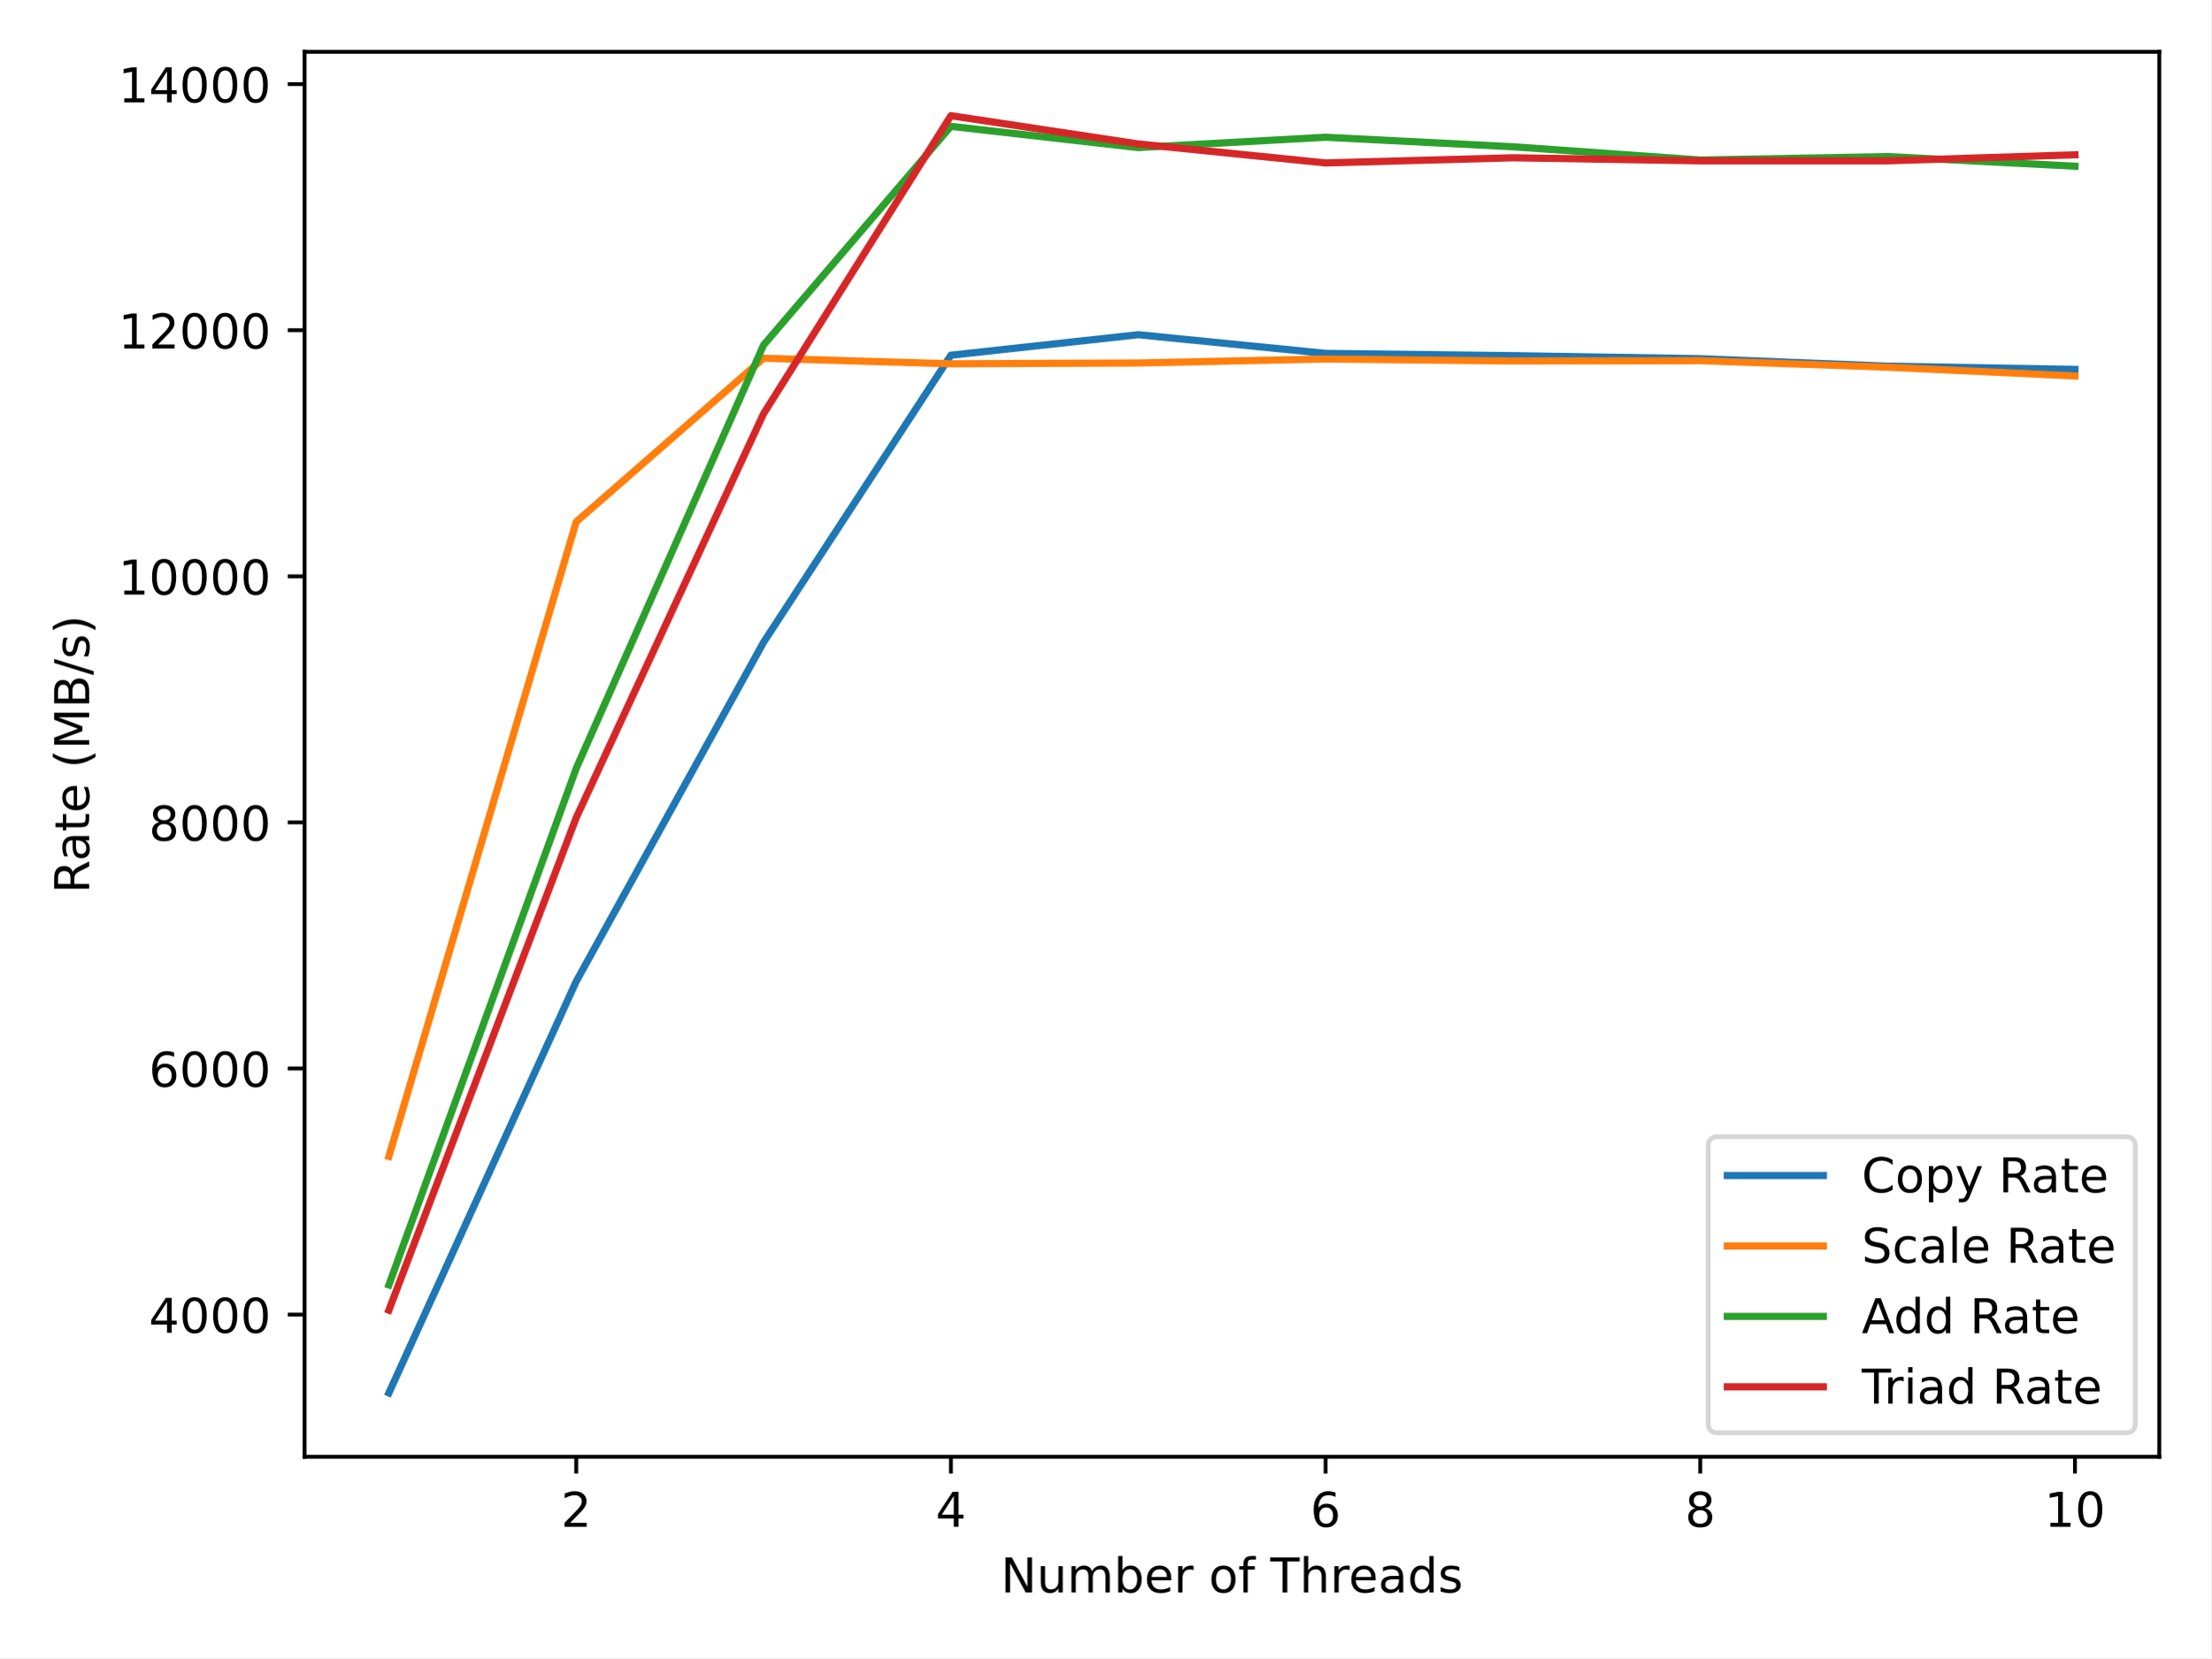
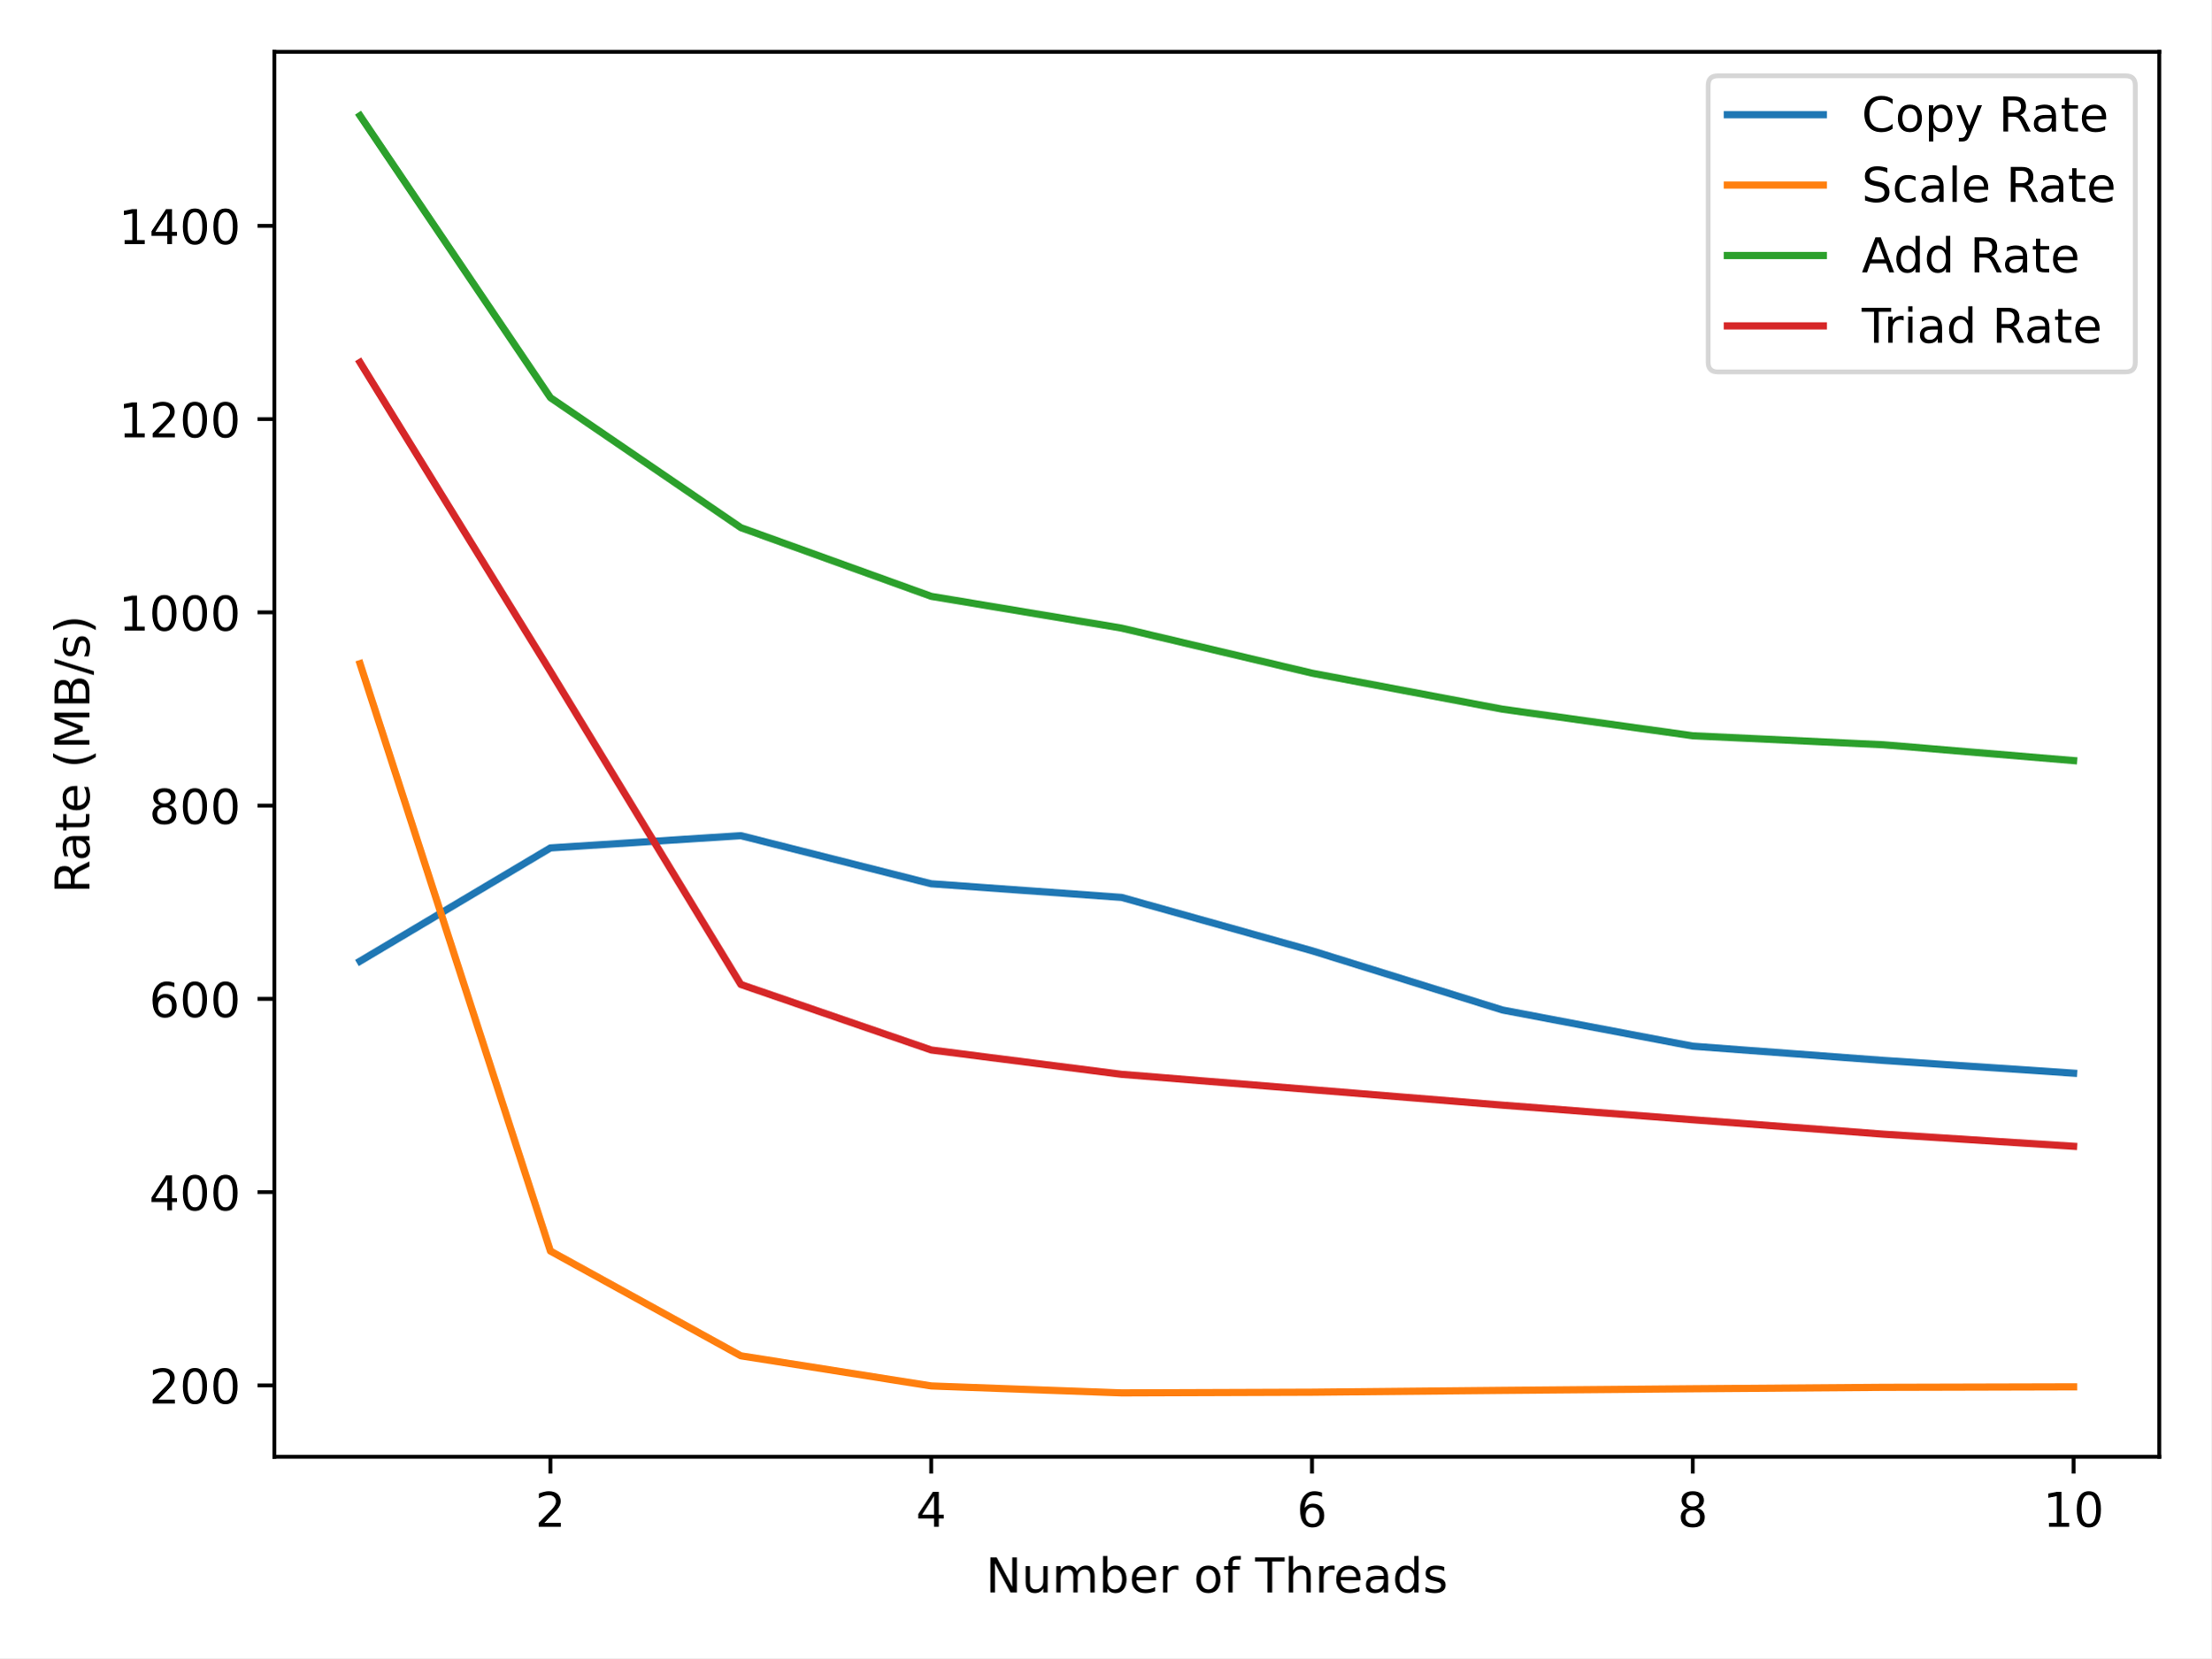
<svg xmlns="http://www.w3.org/2000/svg" xmlns:xlink="http://www.w3.org/1999/xlink" height="345.6pt" version="1.1" viewBox="0 0 460.8 345.6" width="460.8pt">
  <defs>
    <style type="text/css">*{stroke-linecap:butt;stroke-linejoin:round;}</style>
  </defs>
  <g id="figure_1">
    <g id="patch_1">
      <path d="M 0 345.6  L 460.8 345.6  L 460.8 0  L 0 0  z " style="fill:#ffffff;" />
    </g>
    <g id="axes_1">
      <g id="patch_2">
-         <path d="M 63.47 303.64  L 450 303.64  L 450 10.8  L 63.47 10.8  z " style="fill:#ffffff;" />
+         <path d="M 57.17 303.64  L 450 303.64  L 450 10.8  L 57.17 10.8  z " style="fill:#ffffff;" />
      </g>
      <g id="matplotlib.axis_1">
        <g id="xtick_1">
          <g id="line2d_1">
            <defs>
-               <path d="M 0 0  L 0 3.5  " id="mc70ea521f4" style="stroke:#000000;stroke-width:0.8;" />
-             </defs>
-             <g>
-               <use style="stroke:#000000;stroke-width:0.8;" x="120.083" xlink:href="#mc70ea521f4" y="303.64" />
+               <path d="M 0 0  L 0 3.5  " id="mb53975f566" style="stroke:#000000;stroke-width:0.8;" />
+             </defs>
+             <g>
+               <use style="stroke:#000000;stroke-width:0.8;" x="114.706" xlink:href="#mb53975f566" y="303.64" />
            </g>
          </g>
          <g id="text_1">
-             <g transform="translate(116.9017 318.2384)scale(0.1 -0.1)">
+             <g transform="translate(111.5245 318.2384)scale(0.1 -0.1)">
              <defs>
                <path d="M 19.188 8.297  L 53.609 8.297  L 53.609 0  L 7.328 0  L 7.328 8.297  Q 12.938 14.109 22.625 23.891  Q 32.328 33.688 34.812 36.531  Q 39.547 41.844 41.422 45.531  Q 43.312 49.219 43.312 52.781  Q 43.312 58.594 39.234 62.25  Q 35.156 65.922 28.609 65.922  Q 23.969 65.922 18.812 64.312  Q 13.672 62.703 7.812 59.422  L 7.812 69.391  Q 13.766 71.781 18.938 73  Q 24.125 74.219 28.422 74.219  Q 39.75 74.219 46.484 68.547  Q 53.219 62.891 53.219 53.422  Q 53.219 48.922 51.531 44.891  Q 49.859 40.875 45.406 35.406  Q 44.188 33.984 37.641 27.219  Q 31.109 20.453 19.188 8.297  z " id="DejaVuSans-50" />
              </defs>
              <use xlink:href="#DejaVuSans-50" />
            </g>
          </g>
        </g>
        <g id="xtick_2">
          <g id="line2d_2">
            <g>
-               <use style="stroke:#000000;stroke-width:0.8;" x="198.17" xlink:href="#mc70ea521f4" y="303.64" />
+               <use style="stroke:#000000;stroke-width:0.8;" x="194.065" xlink:href="#mb53975f566" y="303.64" />
            </g>
          </g>
          <g id="text_2">
-             <g transform="translate(194.9886 318.2384)scale(0.1 -0.1)">
+             <g transform="translate(190.8841 318.2384)scale(0.1 -0.1)">
              <defs>
                <path d="M 37.797 64.312  L 12.891 25.391  L 37.797 25.391  z M 35.203 72.906  L 47.609 72.906  L 47.609 25.391  L 58.016 25.391  L 58.016 17.188  L 47.609 17.188  L 47.609 0  L 37.797 0  L 37.797 17.188  L 4.891 17.188  L 4.891 26.703  z " id="DejaVuSans-52" />
              </defs>
              <use xlink:href="#DejaVuSans-52" />
            </g>
          </g>
        </g>
        <g id="xtick_3">
          <g id="line2d_3">
            <g>
-               <use style="stroke:#000000;stroke-width:0.8;" x="276.257" xlink:href="#mc70ea521f4" y="303.64" />
+               <use style="stroke:#000000;stroke-width:0.8;" x="273.425" xlink:href="#mb53975f566" y="303.64" />
            </g>
          </g>
          <g id="text_3">
-             <g transform="translate(273.0755 318.2384)scale(0.1 -0.1)">
+             <g transform="translate(270.2436 318.2384)scale(0.1 -0.1)">
              <defs>
                <path d="M 33.016 40.375  Q 26.375 40.375 22.484 35.828  Q 18.609 31.297 18.609 23.391  Q 18.609 15.531 22.484 10.953  Q 26.375 6.391 33.016 6.391  Q 39.656 6.391 43.531 10.953  Q 47.406 15.531 47.406 23.391  Q 47.406 31.297 43.531 35.828  Q 39.656 40.375 33.016 40.375  z M 52.594 71.297  L 52.594 62.312  Q 48.875 64.062 45.094 64.984  Q 41.312 65.922 37.594 65.922  Q 27.828 65.922 22.672 59.328  Q 17.531 52.734 16.797 39.406  Q 19.672 43.656 24.016 45.922  Q 28.375 48.188 33.594 48.188  Q 44.578 48.188 50.953 41.516  Q 57.328 34.859 57.328 23.391  Q 57.328 12.156 50.688 5.359  Q 44.047 -1.422 33.016 -1.422  Q 20.359 -1.422 13.672 8.266  Q 6.984 17.969 6.984 36.375  Q 6.984 53.656 15.188 63.938  Q 23.391 74.219 37.203 74.219  Q 40.922 74.219 44.703 73.484  Q 48.484 72.75 52.594 71.297  z " id="DejaVuSans-54" />
              </defs>
              <use xlink:href="#DejaVuSans-54" />
            </g>
          </g>
        </g>
        <g id="xtick_4">
          <g id="line2d_4">
            <g>
-               <use style="stroke:#000000;stroke-width:0.8;" x="354.344" xlink:href="#mc70ea521f4" y="303.64" />
+               <use style="stroke:#000000;stroke-width:0.8;" x="352.784" xlink:href="#mb53975f566" y="303.64" />
            </g>
          </g>
          <g id="text_4">
-             <g transform="translate(351.1623 318.2384)scale(0.1 -0.1)">
+             <g transform="translate(349.6032 318.2384)scale(0.1 -0.1)">
              <defs>
                <path d="M 31.781 34.625  Q 24.75 34.625 20.719 30.859  Q 16.703 27.094 16.703 20.516  Q 16.703 13.922 20.719 10.156  Q 24.75 6.391 31.781 6.391  Q 38.812 6.391 42.859 10.172  Q 46.922 13.969 46.922 20.516  Q 46.922 27.094 42.891 30.859  Q 38.875 34.625 31.781 34.625  z M 21.922 38.812  Q 15.578 40.375 12.031 44.719  Q 8.5 49.078 8.5 55.328  Q 8.5 64.062 14.719 69.141  Q 20.953 74.219 31.781 74.219  Q 42.672 74.219 48.875 69.141  Q 55.078 64.062 55.078 55.328  Q 55.078 49.078 51.531 44.719  Q 48 40.375 41.703 38.812  Q 48.828 37.156 52.797 32.312  Q 56.781 27.484 56.781 20.516  Q 56.781 9.906 50.312 4.234  Q 43.844 -1.422 31.781 -1.422  Q 19.734 -1.422 13.25 4.234  Q 6.781 9.906 6.781 20.516  Q 6.781 27.484 10.781 32.312  Q 14.797 37.156 21.922 38.812  z M 18.312 54.391  Q 18.312 48.734 21.844 45.562  Q 25.391 42.391 31.781 42.391  Q 38.141 42.391 41.719 45.562  Q 45.312 48.734 45.312 54.391  Q 45.312 60.062 41.719 63.234  Q 38.141 66.406 31.781 66.406  Q 25.391 66.406 21.844 63.234  Q 18.312 60.062 18.312 54.391  z " id="DejaVuSans-56" />
              </defs>
              <use xlink:href="#DejaVuSans-56" />
            </g>
          </g>
        </g>
        <g id="xtick_5">
          <g id="line2d_5">
            <g>
-               <use style="stroke:#000000;stroke-width:0.8;" x="432.43" xlink:href="#mc70ea521f4" y="303.64" />
+               <use style="stroke:#000000;stroke-width:0.8;" x="432.144" xlink:href="#mb53975f566" y="303.64" />
            </g>
          </g>
          <g id="text_5">
-             <g transform="translate(426.068 318.2384)scale(0.1 -0.1)">
+             <g transform="translate(425.7816 318.2384)scale(0.1 -0.1)">
              <defs>
                <path d="M 12.406 8.297  L 28.516 8.297  L 28.516 63.922  L 10.984 60.406  L 10.984 69.391  L 28.422 72.906  L 38.281 72.906  L 38.281 8.297  L 54.391 8.297  L 54.391 0  L 12.406 0  z " id="DejaVuSans-49" />
                <path d="M 31.781 66.406  Q 24.172 66.406 20.328 58.906  Q 16.5 51.422 16.5 36.375  Q 16.5 21.391 20.328 13.891  Q 24.172 6.391 31.781 6.391  Q 39.453 6.391 43.281 13.891  Q 47.125 21.391 47.125 36.375  Q 47.125 51.422 43.281 58.906  Q 39.453 66.406 31.781 66.406  z M 31.781 74.219  Q 44.047 74.219 50.516 64.516  Q 56.984 54.828 56.984 36.375  Q 56.984 17.969 50.516 8.266  Q 44.047 -1.422 31.781 -1.422  Q 19.531 -1.422 13.062 8.266  Q 6.594 17.969 6.594 36.375  Q 6.594 54.828 13.062 64.516  Q 19.531 74.219 31.781 74.219  z " id="DejaVuSans-48" />
              </defs>
              <use xlink:href="#DejaVuSans-49" />
              <use x="63.623" xlink:href="#DejaVuSans-48" />
            </g>
          </g>
        </g>
        <g id="text_6">
-           <g transform="translate(208.5662 331.9166)scale(0.1 -0.1)">
+           <g transform="translate(205.4162 331.9166)scale(0.1 -0.1)">
            <defs>
              <path d="M 9.812 72.906  L 23.094 72.906  L 55.422 11.922  L 55.422 72.906  L 64.984 72.906  L 64.984 0  L 51.703 0  L 19.391 60.984  L 19.391 0  L 9.812 0  z " id="DejaVuSans-78" />
              <path d="M 8.5 21.578  L 8.5 54.688  L 17.484 54.688  L 17.484 21.922  Q 17.484 14.156 20.5 10.266  Q 23.531 6.391 29.594 6.391  Q 36.859 6.391 41.078 11.031  Q 45.312 15.672 45.312 23.688  L 45.312 54.688  L 54.297 54.688  L 54.297 0  L 45.312 0  L 45.312 8.406  Q 42.047 3.422 37.719 1  Q 33.406 -1.422 27.688 -1.422  Q 18.266 -1.422 13.375 4.438  Q 8.5 10.297 8.5 21.578  z M 31.109 56  z " id="DejaVuSans-117" />
              <path d="M 52 44.188  Q 55.375 50.25 60.062 53.125  Q 64.75 56 71.094 56  Q 79.641 56 84.281 50.016  Q 88.922 44.047 88.922 33.016  L 88.922 0  L 79.891 0  L 79.891 32.719  Q 79.891 40.578 77.094 44.375  Q 74.312 48.188 68.609 48.188  Q 61.625 48.188 57.562 43.547  Q 53.516 38.922 53.516 30.906  L 53.516 0  L 44.484 0  L 44.484 32.719  Q 44.484 40.625 41.703 44.406  Q 38.922 48.188 33.109 48.188  Q 26.219 48.188 22.156 43.531  Q 18.109 38.875 18.109 30.906  L 18.109 0  L 9.078 0  L 9.078 54.688  L 18.109 54.688  L 18.109 46.188  Q 21.188 51.219 25.484 53.609  Q 29.781 56 35.688 56  Q 41.656 56 45.828 52.969  Q 50 49.953 52 44.188  z " id="DejaVuSans-109" />
              <path d="M 48.688 27.297  Q 48.688 37.203 44.609 42.844  Q 40.531 48.484 33.406 48.484  Q 26.266 48.484 22.188 42.844  Q 18.109 37.203 18.109 27.297  Q 18.109 17.391 22.188 11.75  Q 26.266 6.109 33.406 6.109  Q 40.531 6.109 44.609 11.75  Q 48.688 17.391 48.688 27.297  z M 18.109 46.391  Q 20.953 51.266 25.266 53.625  Q 29.594 56 35.594 56  Q 45.562 56 51.781 48.094  Q 58.016 40.188 58.016 27.297  Q 58.016 14.406 51.781 6.484  Q 45.562 -1.422 35.594 -1.422  Q 29.594 -1.422 25.266 0.953  Q 20.953 3.328 18.109 8.203  L 18.109 0  L 9.078 0  L 9.078 75.984  L 18.109 75.984  z " id="DejaVuSans-98" />
              <path d="M 56.203 29.594  L 56.203 25.203  L 14.891 25.203  Q 15.484 15.922 20.484 11.062  Q 25.484 6.203 34.422 6.203  Q 39.594 6.203 44.453 7.469  Q 49.312 8.734 54.109 11.281  L 54.109 2.781  Q 49.266 0.734 44.188 -0.344  Q 39.109 -1.422 33.891 -1.422  Q 20.797 -1.422 13.156 6.188  Q 5.516 13.812 5.516 26.812  Q 5.516 40.234 12.766 48.109  Q 20.016 56 32.328 56  Q 43.359 56 49.781 48.891  Q 56.203 41.797 56.203 29.594  z M 47.219 32.234  Q 47.125 39.594 43.094 43.984  Q 39.062 48.391 32.422 48.391  Q 24.906 48.391 20.391 44.141  Q 15.875 39.891 15.188 32.172  z " id="DejaVuSans-101" />
              <path d="M 41.109 46.297  Q 39.594 47.172 37.812 47.578  Q 36.031 48 33.891 48  Q 26.266 48 22.188 43.047  Q 18.109 38.094 18.109 28.812  L 18.109 0  L 9.078 0  L 9.078 54.688  L 18.109 54.688  L 18.109 46.188  Q 20.953 51.172 25.484 53.578  Q 30.031 56 36.531 56  Q 37.453 56 38.578 55.875  Q 39.703 55.766 41.062 55.516  z " id="DejaVuSans-114" />
              <path id="DejaVuSans-32" />
              <path d="M 30.609 48.391  Q 23.391 48.391 19.188 42.75  Q 14.984 37.109 14.984 27.297  Q 14.984 17.484 19.156 11.844  Q 23.344 6.203 30.609 6.203  Q 37.797 6.203 41.984 11.859  Q 46.188 17.531 46.188 27.297  Q 46.188 37.016 41.984 42.703  Q 37.797 48.391 30.609 48.391  z M 30.609 56  Q 42.328 56 49.016 48.375  Q 55.719 40.766 55.719 27.297  Q 55.719 13.875 49.016 6.219  Q 42.328 -1.422 30.609 -1.422  Q 18.844 -1.422 12.172 6.219  Q 5.516 13.875 5.516 27.297  Q 5.516 40.766 12.172 48.375  Q 18.844 56 30.609 56  z " id="DejaVuSans-111" />
              <path d="M 37.109 75.984  L 37.109 68.5  L 28.516 68.5  Q 23.688 68.5 21.797 66.547  Q 19.922 64.594 19.922 59.516  L 19.922 54.688  L 34.719 54.688  L 34.719 47.703  L 19.922 47.703  L 19.922 0  L 10.891 0  L 10.891 47.703  L 2.297 47.703  L 2.297 54.688  L 10.891 54.688  L 10.891 58.5  Q 10.891 67.625 15.141 71.797  Q 19.391 75.984 28.609 75.984  z " id="DejaVuSans-102" />
              <path d="M -0.297 72.906  L 61.375 72.906  L 61.375 64.594  L 35.5 64.594  L 35.5 0  L 25.594 0  L 25.594 64.594  L -0.297 64.594  z " id="DejaVuSans-84" />
              <path d="M 54.891 33.016  L 54.891 0  L 45.906 0  L 45.906 32.719  Q 45.906 40.484 42.875 44.328  Q 39.844 48.188 33.797 48.188  Q 26.516 48.188 22.312 43.547  Q 18.109 38.922 18.109 30.906  L 18.109 0  L 9.078 0  L 9.078 75.984  L 18.109 75.984  L 18.109 46.188  Q 21.344 51.125 25.703 53.562  Q 30.078 56 35.797 56  Q 45.219 56 50.047 50.172  Q 54.891 44.344 54.891 33.016  z " id="DejaVuSans-104" />
              <path d="M 34.281 27.484  Q 23.391 27.484 19.188 25  Q 14.984 22.516 14.984 16.5  Q 14.984 11.719 18.141 8.906  Q 21.297 6.109 26.703 6.109  Q 34.188 6.109 38.703 11.406  Q 43.219 16.703 43.219 25.484  L 43.219 27.484  z M 52.203 31.203  L 52.203 0  L 43.219 0  L 43.219 8.297  Q 40.141 3.328 35.547 0.953  Q 30.953 -1.422 24.312 -1.422  Q 15.922 -1.422 10.953 3.297  Q 6 8.016 6 15.922  Q 6 25.141 12.172 29.828  Q 18.359 34.516 30.609 34.516  L 43.219 34.516  L 43.219 35.406  Q 43.219 41.609 39.141 45  Q 35.062 48.391 27.688 48.391  Q 23 48.391 18.547 47.266  Q 14.109 46.141 10.016 43.891  L 10.016 52.203  Q 14.938 54.109 19.578 55.047  Q 24.219 56 28.609 56  Q 40.484 56 46.344 49.844  Q 52.203 43.703 52.203 31.203  z " id="DejaVuSans-97" />
              <path d="M 45.406 46.391  L 45.406 75.984  L 54.391 75.984  L 54.391 0  L 45.406 0  L 45.406 8.203  Q 42.578 3.328 38.25 0.953  Q 33.938 -1.422 27.875 -1.422  Q 17.969 -1.422 11.734 6.484  Q 5.516 14.406 5.516 27.297  Q 5.516 40.188 11.734 48.094  Q 17.969 56 27.875 56  Q 33.938 56 38.25 53.625  Q 42.578 51.266 45.406 46.391  z M 14.797 27.297  Q 14.797 17.391 18.875 11.75  Q 22.953 6.109 30.078 6.109  Q 37.203 6.109 41.297 11.75  Q 45.406 17.391 45.406 27.297  Q 45.406 37.203 41.297 42.844  Q 37.203 48.484 30.078 48.484  Q 22.953 48.484 18.875 42.844  Q 14.797 37.203 14.797 27.297  z " id="DejaVuSans-100" />
              <path d="M 44.281 53.078  L 44.281 44.578  Q 40.484 46.531 36.375 47.5  Q 32.281 48.484 27.875 48.484  Q 21.188 48.484 17.844 46.438  Q 14.5 44.391 14.5 40.281  Q 14.5 37.156 16.891 35.375  Q 19.281 33.594 26.516 31.984  L 29.594 31.297  Q 39.156 29.25 43.188 25.516  Q 47.219 21.781 47.219 15.094  Q 47.219 7.469 41.188 3.016  Q 35.156 -1.422 24.609 -1.422  Q 20.219 -1.422 15.453 -0.562  Q 10.688 0.297 5.422 2  L 5.422 11.281  Q 10.406 8.688 15.234 7.391  Q 20.062 6.109 24.812 6.109  Q 31.156 6.109 34.562 8.281  Q 37.984 10.453 37.984 14.406  Q 37.984 18.062 35.516 20.016  Q 33.062 21.969 24.703 23.781  L 21.578 24.516  Q 13.234 26.266 9.516 29.906  Q 5.812 33.547 5.812 39.891  Q 5.812 47.609 11.281 51.797  Q 16.75 56 26.812 56  Q 31.781 56 36.172 55.266  Q 40.578 54.547 44.281 53.078  z " id="DejaVuSans-115" />
            </defs>
            <use xlink:href="#DejaVuSans-78" />
            <use x="74.805" xlink:href="#DejaVuSans-117" />
            <use x="138.184" xlink:href="#DejaVuSans-109" />
            <use x="235.596" xlink:href="#DejaVuSans-98" />
            <use x="299.072" xlink:href="#DejaVuSans-101" />
            <use x="360.596" xlink:href="#DejaVuSans-114" />
            <use x="401.709" xlink:href="#DejaVuSans-32" />
            <use x="433.496" xlink:href="#DejaVuSans-111" />
            <use x="494.678" xlink:href="#DejaVuSans-102" />
            <use x="529.883" xlink:href="#DejaVuSans-32" />
            <use x="561.67" xlink:href="#DejaVuSans-84" />
            <use x="622.754" xlink:href="#DejaVuSans-104" />
            <use x="686.133" xlink:href="#DejaVuSans-114" />
            <use x="724.996" xlink:href="#DejaVuSans-101" />
            <use x="786.52" xlink:href="#DejaVuSans-97" />
            <use x="847.799" xlink:href="#DejaVuSans-100" />
            <use x="911.275" xlink:href="#DejaVuSans-115" />
          </g>
        </g>
      </g>
      <g id="matplotlib.axis_2">
        <g id="ytick_1">
          <g id="line2d_6">
            <defs>
-               <path d="M 0 0  L -3.5 0  " id="m4992e99783" style="stroke:#000000;stroke-width:0.8;" />
-             </defs>
-             <g>
-               <use style="stroke:#000000;stroke-width:0.8;" x="63.47" xlink:href="#m4992e99783" y="274.009" />
+               <path d="M 0 0  L -3.5 0  " id="mbb91508d4c" style="stroke:#000000;stroke-width:0.8;" />
+             </defs>
+             <g>
+               <use style="stroke:#000000;stroke-width:0.8;" x="57.17" xlink:href="#mbb91508d4c" y="288.758" />
            </g>
          </g>
          <g id="text_7">
-             <g transform="translate(31.02 277.8084)scale(0.1 -0.1)">
-               <use xlink:href="#DejaVuSans-52" />
-               <use x="63.623" xlink:href="#DejaVuSans-48" />
-               <use x="127.246" xlink:href="#DejaVuSans-48" />
-               <use x="190.869" xlink:href="#DejaVuSans-48" />
+             <g transform="translate(31.0825 292.5573)scale(0.1 -0.1)">
+               <use xlink:href="#DejaVuSans-50" />
+               <use x="63.623" xlink:href="#DejaVuSans-48" />
+               <use x="127.246" xlink:href="#DejaVuSans-48" />
            </g>
          </g>
        </g>
        <g id="ytick_2">
          <g id="line2d_7">
            <g>
-               <use style="stroke:#000000;stroke-width:0.8;" x="63.47" xlink:href="#m4992e99783" y="222.713" />
+               <use style="stroke:#000000;stroke-width:0.8;" x="57.17" xlink:href="#mbb91508d4c" y="248.477" />
            </g>
          </g>
          <g id="text_8">
-             <g transform="translate(31.02 226.5119)scale(0.1 -0.1)">
-               <use xlink:href="#DejaVuSans-54" />
-               <use x="63.623" xlink:href="#DejaVuSans-48" />
-               <use x="127.246" xlink:href="#DejaVuSans-48" />
-               <use x="190.869" xlink:href="#DejaVuSans-48" />
+             <g transform="translate(31.0825 252.2762)scale(0.1 -0.1)">
+               <use xlink:href="#DejaVuSans-52" />
+               <use x="63.623" xlink:href="#DejaVuSans-48" />
+               <use x="127.246" xlink:href="#DejaVuSans-48" />
            </g>
          </g>
        </g>
        <g id="ytick_3">
          <g id="line2d_8">
            <g>
-               <use style="stroke:#000000;stroke-width:0.8;" x="63.47" xlink:href="#m4992e99783" y="171.416" />
+               <use style="stroke:#000000;stroke-width:0.8;" x="57.17" xlink:href="#mbb91508d4c" y="208.196" />
            </g>
          </g>
          <g id="text_9">
-             <g transform="translate(31.02 175.2155)scale(0.1 -0.1)">
-               <use xlink:href="#DejaVuSans-56" />
-               <use x="63.623" xlink:href="#DejaVuSans-48" />
-               <use x="127.246" xlink:href="#DejaVuSans-48" />
-               <use x="190.869" xlink:href="#DejaVuSans-48" />
+             <g transform="translate(31.0825 211.995)scale(0.1 -0.1)">
+               <use xlink:href="#DejaVuSans-54" />
+               <use x="63.623" xlink:href="#DejaVuSans-48" />
+               <use x="127.246" xlink:href="#DejaVuSans-48" />
            </g>
          </g>
        </g>
        <g id="ytick_4">
          <g id="line2d_9">
            <g>
-               <use style="stroke:#000000;stroke-width:0.8;" x="63.47" xlink:href="#m4992e99783" y="120.12" />
+               <use style="stroke:#000000;stroke-width:0.8;" x="57.17" xlink:href="#mbb91508d4c" y="167.915" />
            </g>
          </g>
          <g id="text_10">
-             <g transform="translate(24.6575 123.9191)scale(0.1 -0.1)">
-               <use xlink:href="#DejaVuSans-49" />
-               <use x="63.623" xlink:href="#DejaVuSans-48" />
-               <use x="127.246" xlink:href="#DejaVuSans-48" />
-               <use x="190.869" xlink:href="#DejaVuSans-48" />
-               <use x="254.492" xlink:href="#DejaVuSans-48" />
+             <g transform="translate(31.0825 171.7139)scale(0.1 -0.1)">
+               <use xlink:href="#DejaVuSans-56" />
+               <use x="63.623" xlink:href="#DejaVuSans-48" />
+               <use x="127.246" xlink:href="#DejaVuSans-48" />
            </g>
          </g>
        </g>
        <g id="ytick_5">
          <g id="line2d_10">
            <g>
-               <use style="stroke:#000000;stroke-width:0.8;" x="63.47" xlink:href="#m4992e99783" y="68.823" />
+               <use style="stroke:#000000;stroke-width:0.8;" x="57.17" xlink:href="#mbb91508d4c" y="127.633" />
            </g>
          </g>
          <g id="text_11">
-             <g transform="translate(24.6575 72.62266)scale(0.1 -0.1)">
+             <g transform="translate(24.72 131.4327)scale(0.1 -0.1)">
+               <use xlink:href="#DejaVuSans-49" />
+               <use x="63.623" xlink:href="#DejaVuSans-48" />
+               <use x="127.246" xlink:href="#DejaVuSans-48" />
+               <use x="190.869" xlink:href="#DejaVuSans-48" />
+             </g>
+           </g>
+         </g>
+         <g id="ytick_6">
+           <g id="line2d_11">
+             <g>
+               <use style="stroke:#000000;stroke-width:0.8;" x="57.17" xlink:href="#mbb91508d4c" y="87.352" />
+             </g>
+           </g>
+           <g id="text_12">
+             <g transform="translate(24.72 91.15155)scale(0.1 -0.1)">
              <use xlink:href="#DejaVuSans-49" />
              <use x="63.623" xlink:href="#DejaVuSans-50" />
              <use x="127.246" xlink:href="#DejaVuSans-48" />
              <use x="190.869" xlink:href="#DejaVuSans-48" />
-               <use x="254.492" xlink:href="#DejaVuSans-48" />
-             </g>
-           </g>
-         </g>
-         <g id="ytick_6">
-           <g id="line2d_11">
-             <g>
-               <use style="stroke:#000000;stroke-width:0.8;" x="63.47" xlink:href="#m4992e99783" y="17.527" />
-             </g>
-           </g>
-           <g id="text_12">
-             <g transform="translate(24.6575 21.32623)scale(0.1 -0.1)">
+             </g>
+           </g>
+         </g>
+         <g id="ytick_7">
+           <g id="line2d_12">
+             <g>
+               <use style="stroke:#000000;stroke-width:0.8;" x="57.17" xlink:href="#mbb91508d4c" y="47.071" />
+             </g>
+           </g>
+           <g id="text_13">
+             <g transform="translate(24.72 50.87039)scale(0.1 -0.1)">
              <use xlink:href="#DejaVuSans-49" />
              <use x="63.623" xlink:href="#DejaVuSans-52" />
              <use x="127.246" xlink:href="#DejaVuSans-48" />
              <use x="190.869" xlink:href="#DejaVuSans-48" />
-               <use x="254.492" xlink:href="#DejaVuSans-48" />
-             </g>
-           </g>
-         </g>
-         <g id="text_13">
-           <g transform="translate(18.57781 186.2067)rotate(-90)scale(0.1 -0.1)">
+             </g>
+           </g>
+         </g>
+         <g id="text_14">
+           <g transform="translate(18.64031 186.2067)rotate(-90)scale(0.1 -0.1)">
            <defs>
              <path d="M 44.391 34.188  Q 47.562 33.109 50.562 29.594  Q 53.562 26.078 56.594 19.922  L 66.609 0  L 56 0  L 46.688 18.703  Q 43.062 26.031 39.672 28.422  Q 36.281 30.812 30.422 30.812  L 19.672 30.812  L 19.672 0  L 9.812 0  L 9.812 72.906  L 32.078 72.906  Q 44.578 72.906 50.734 67.672  Q 56.891 62.453 56.891 51.906  Q 56.891 45.016 53.688 40.469  Q 50.484 35.938 44.391 34.188  z M 19.672 64.797  L 19.672 38.922  L 32.078 38.922  Q 39.203 38.922 42.844 42.219  Q 46.484 45.516 46.484 51.906  Q 46.484 58.297 42.844 61.547  Q 39.203 64.797 32.078 64.797  z " id="DejaVuSans-82" />
              <path d="M 18.312 70.219  L 18.312 54.688  L 36.812 54.688  L 36.812 47.703  L 18.312 47.703  L 18.312 18.016  Q 18.312 11.328 20.141 9.422  Q 21.969 7.516 27.594 7.516  L 36.812 7.516  L 36.812 0  L 27.594 0  Q 17.188 0 13.234 3.875  Q 9.281 7.766 9.281 18.016  L 9.281 47.703  L 2.688 47.703  L 2.688 54.688  L 9.281 54.688  L 9.281 70.219  z " id="DejaVuSans-116" />
              <path d="M 31 75.875  Q 24.469 64.656 21.281 53.656  Q 18.109 42.672 18.109 31.391  Q 18.109 20.125 21.312 9.062  Q 24.516 -2 31 -13.188  L 23.188 -13.188  Q 15.875 -1.703 12.234 9.375  Q 8.594 20.453 8.594 31.391  Q 8.594 42.281 12.203 53.312  Q 15.828 64.359 23.188 75.875  z " id="DejaVuSans-40" />
              <path d="M 9.812 72.906  L 24.516 72.906  L 43.109 23.297  L 61.812 72.906  L 76.516 72.906  L 76.516 0  L 66.891 0  L 66.891 64.016  L 48.094 14.016  L 38.188 14.016  L 19.391 64.016  L 19.391 0  L 9.812 0  z " id="DejaVuSans-77" />
              <path d="M 19.672 34.812  L 19.672 8.109  L 35.5 8.109  Q 43.453 8.109 47.281 11.406  Q 51.125 14.703 51.125 21.484  Q 51.125 28.328 47.281 31.562  Q 43.453 34.812 35.5 34.812  z M 19.672 64.797  L 19.672 42.828  L 34.281 42.828  Q 41.5 42.828 45.031 45.531  Q 48.578 48.25 48.578 53.812  Q 48.578 59.328 45.031 62.062  Q 41.5 64.797 34.281 64.797  z M 9.812 72.906  L 35.016 72.906  Q 46.297 72.906 52.391 68.219  Q 58.5 63.531 58.5 54.891  Q 58.5 48.188 55.375 44.234  Q 52.25 40.281 46.188 39.312  Q 53.469 37.75 57.5 32.781  Q 61.531 27.828 61.531 20.406  Q 61.531 10.641 54.891 5.312  Q 48.25 0 35.984 0  L 9.812 0  z " id="DejaVuSans-66" />
              <path d="M 25.391 72.906  L 33.688 72.906  L 8.297 -9.281  L 0 -9.281  z " id="DejaVuSans-47" />
              <path d="M 8.016 75.875  L 15.828 75.875  Q 23.141 64.359 26.781 53.312  Q 30.422 42.281 30.422 31.391  Q 30.422 20.453 26.781 9.375  Q 23.141 -1.703 15.828 -13.188  L 8.016 -13.188  Q 14.5 -2 17.703 9.062  Q 20.906 20.125 20.906 31.391  Q 20.906 42.672 17.703 53.656  Q 14.5 64.656 8.016 75.875  z " id="DejaVuSans-41" />
            </defs>
            <use xlink:href="#DejaVuSans-82" />
            <use x="67.232" xlink:href="#DejaVuSans-97" />
            <use x="128.512" xlink:href="#DejaVuSans-116" />
            <use x="167.721" xlink:href="#DejaVuSans-101" />
            <use x="229.244" xlink:href="#DejaVuSans-32" />
            <use x="261.031" xlink:href="#DejaVuSans-40" />
            <use x="300.045" xlink:href="#DejaVuSans-77" />
            <use x="386.324" xlink:href="#DejaVuSans-66" />
            <use x="454.928" xlink:href="#DejaVuSans-47" />
            <use x="488.619" xlink:href="#DejaVuSans-115" />
            <use x="540.719" xlink:href="#DejaVuSans-41" />
          </g>
        </g>
      </g>
-       <g id="line2d_12">
-         <path clip-path="url(#pb41664cd65)" d="M 81.04 290.329  L 120.083 204.549  L 159.126 133.87  L 198.17 74.033  L 237.213 69.757  L 276.257 73.65  L 315.3 74.13  L 354.344 74.751  L 393.387 76.315  L 432.43 76.987  " style="fill:none;stroke:#1f77b4;stroke-linecap:square;stroke-width:1.5;" />
-       </g>
      <g id="line2d_13">
-         <path clip-path="url(#pb41664cd65)" d="M 81.04 241.028  L 120.083 108.76  L 159.126 74.658  L 198.17 75.823  L 237.213 75.654  L 276.257 74.817  L 315.3 75.23  L 354.344 75.169  L 393.387 76.531  L 432.43 78.357  " style="fill:none;stroke:#ff7f0e;stroke-linecap:square;stroke-width:1.5;" />
+         <path clip-path="url(#p42beb9deda)" d="M 75.026 200.341  L 114.706 176.736  L 154.386 174.178  L 194.065 184.208  L 233.745 187.048  L 273.425 198.166  L 313.105 210.512  L 352.784 218.065  L 392.464 221.025  L 432.144 223.684  " style="fill:none;stroke:#1f77b4;stroke-linecap:square;stroke-width:1.5;" />
      </g>
      <g id="line2d_14">
-         <path clip-path="url(#pb41664cd65)" d="M 81.04 267.828  L 120.083 160.141  L 159.126 71.914  L 198.17 26.332  L 237.213 30.756  L 276.257 28.602  L 315.3 30.587  L 354.344 33.352  L 393.387 32.629  L 432.43 34.642  " style="fill:none;stroke:#2ca02c;stroke-linecap:square;stroke-width:1.5;" />
+         <path clip-path="url(#p42beb9deda)" d="M 75.026 138.328  L 114.706 260.763  L 154.386 282.595  L 194.065 288.879  L 233.745 290.329  L 273.425 290.188  L 313.105 289.805  L 352.784 289.463  L 392.464 289.161  L 432.144 289.06  " style="fill:none;stroke:#ff7f0e;stroke-linecap:square;stroke-width:1.5;" />
      </g>
      <g id="line2d_15">
-         <path clip-path="url(#pb41664cd65)" d="M 81.04 273.076  L 120.083 170.419  L 159.126 86.228  L 198.17 24.111  L 237.213 30.007  L 276.257 33.957  L 315.3 32.883  L 354.344 33.516  L 393.387 33.521  L 432.43 32.259  " style="fill:none;stroke:#d62728;stroke-linecap:square;stroke-width:1.5;" />
+         <path clip-path="url(#p42beb9deda)" d="M 75.026 24.111  L 114.706 82.881  L 154.386 109.97  L 194.065 124.29  L 233.745 130.916  L 273.425 140.302  L 313.105 147.814  L 352.784 153.353  L 392.464 155.226  L 432.144 158.529  " style="fill:none;stroke:#2ca02c;stroke-linecap:square;stroke-width:1.5;" />
+       </g>
+       <g id="line2d_16">
+         <path clip-path="url(#p42beb9deda)" d="M 75.026 75.53  L 114.706 139.939  L 154.386 205.195  L 194.065 218.85  L 233.745 223.926  L 273.425 227.128  L 313.105 230.35  L 352.784 233.392  L 392.464 236.393  L 432.144 238.93  " style="fill:none;stroke:#d62728;stroke-linecap:square;stroke-width:1.5;" />
      </g>
      <g id="patch_3">
-         <path d="M 63.47 303.64  L 63.47 10.8  " style="fill:none;stroke:#000000;stroke-linecap:square;stroke-linejoin:miter;stroke-width:0.8;" />
+         <path d="M 57.17 303.64  L 57.17 10.8  " style="fill:none;stroke:#000000;stroke-linecap:square;stroke-linejoin:miter;stroke-width:0.8;" />
      </g>
      <g id="patch_4">
        <path d="M 450 303.64  L 450 10.8  " style="fill:none;stroke:#000000;stroke-linecap:square;stroke-linejoin:miter;stroke-width:0.8;" />
      </g>
      <g id="patch_5">
-         <path d="M 63.47 303.64  L 450 303.64  " style="fill:none;stroke:#000000;stroke-linecap:square;stroke-linejoin:miter;stroke-width:0.8;" />
+         <path d="M 57.17 303.64  L 450 303.64  " style="fill:none;stroke:#000000;stroke-linecap:square;stroke-linejoin:miter;stroke-width:0.8;" />
      </g>
      <g id="patch_6">
-         <path d="M 63.47 10.8  L 450 10.8  " style="fill:none;stroke:#000000;stroke-linecap:square;stroke-linejoin:miter;stroke-width:0.8;" />
+         <path d="M 57.17 10.8  L 450 10.8  " style="fill:none;stroke:#000000;stroke-linecap:square;stroke-linejoin:miter;stroke-width:0.8;" />
      </g>
      <g id="legend_1">
        <g id="patch_7">
-           <path d="M 357.991 298.64  L 443 298.64  Q 445 298.64 445 296.64  L 445 238.928  Q 445 236.928 443 236.928  L 357.991 236.928  Q 355.991 236.928 355.991 238.928  L 355.991 296.64  Q 355.991 298.64 357.991 298.64  z " style="fill:#ffffff;opacity:0.8;stroke:#cccccc;stroke-linejoin:miter;" />
-         </g>
-         <g id="line2d_16">
-           <path d="M 359.991 245.026  L 379.991 245.026  " style="fill:none;stroke:#1f77b4;stroke-linecap:square;stroke-width:1.5;" />
-         </g>
-         <g id="line2d_17" />
-         <g id="text_14">
-           <g transform="translate(387.9906 248.5259)scale(0.1 -0.1)">
+           <path d="M 357.991 77.513  L 443 77.513  Q 445 77.513 445 75.513  L 445 17.8  Q 445 15.8 443 15.8  L 357.991 15.8  Q 355.991 15.8 355.991 17.8  L 355.991 75.513  Q 355.991 77.513 357.991 77.513  z " style="fill:#ffffff;opacity:0.8;stroke:#cccccc;stroke-linejoin:miter;" />
+         </g>
+         <g id="line2d_17">
+           <path d="M 359.991 23.898  L 379.991 23.898  " style="fill:none;stroke:#1f77b4;stroke-linecap:square;stroke-width:1.5;" />
+         </g>
+         <g id="line2d_18" />
+         <g id="text_15">
+           <g transform="translate(387.9906 27.39844)scale(0.1 -0.1)">
            <defs>
              <path d="M 64.406 67.281  L 64.406 56.891  Q 59.422 61.531 53.781 63.812  Q 48.141 66.109 41.797 66.109  Q 29.297 66.109 22.656 58.469  Q 16.016 50.828 16.016 36.375  Q 16.016 21.969 22.656 14.328  Q 29.297 6.688 41.797 6.688  Q 48.141 6.688 53.781 8.984  Q 59.422 11.281 64.406 15.922  L 64.406 5.609  Q 59.234 2.094 53.438 0.328  Q 47.656 -1.422 41.219 -1.422  Q 24.656 -1.422 15.125 8.703  Q 5.609 18.844 5.609 36.375  Q 5.609 53.953 15.125 64.078  Q 24.656 74.219 41.219 74.219  Q 47.75 74.219 53.531 72.484  Q 59.328 70.75 64.406 67.281  z " id="DejaVuSans-67" />
              <path d="M 18.109 8.203  L 18.109 -20.797  L 9.078 -20.797  L 9.078 54.688  L 18.109 54.688  L 18.109 46.391  Q 20.953 51.266 25.266 53.625  Q 29.594 56 35.594 56  Q 45.562 56 51.781 48.094  Q 58.016 40.188 58.016 27.297  Q 58.016 14.406 51.781 6.484  Q 45.562 -1.422 35.594 -1.422  Q 29.594 -1.422 25.266 0.953  Q 20.953 3.328 18.109 8.203  z M 48.688 27.297  Q 48.688 37.203 44.609 42.844  Q 40.531 48.484 33.406 48.484  Q 26.266 48.484 22.188 42.844  Q 18.109 37.203 18.109 27.297  Q 18.109 17.391 22.188 11.75  Q 26.266 6.109 33.406 6.109  Q 40.531 6.109 44.609 11.75  Q 48.688 17.391 48.688 27.297  z " id="DejaVuSans-112" />
              <path d="M 32.172 -5.078  Q 28.375 -14.844 24.75 -17.812  Q 21.141 -20.797 15.094 -20.797  L 7.906 -20.797  L 7.906 -13.281  L 13.188 -13.281  Q 16.891 -13.281 18.938 -11.516  Q 21 -9.766 23.484 -3.219  L 25.094 0.875  L 2.984 54.688  L 12.5 54.688  L 29.594 11.922  L 46.688 54.688  L 56.203 54.688  z " id="DejaVuSans-121" />
            </defs>
            <use xlink:href="#DejaVuSans-67" />
            <use x="69.824" xlink:href="#DejaVuSans-111" />
            <use x="131.006" xlink:href="#DejaVuSans-112" />
            <use x="194.482" xlink:href="#DejaVuSans-121" />
            <use x="253.662" xlink:href="#DejaVuSans-32" />
            <use x="285.449" xlink:href="#DejaVuSans-82" />
            <use x="352.682" xlink:href="#DejaVuSans-97" />
            <use x="413.961" xlink:href="#DejaVuSans-116" />
            <use x="453.17" xlink:href="#DejaVuSans-101" />
          </g>
        </g>
-         <g id="line2d_18">
-           <path d="M 359.991 259.704  L 379.991 259.704  " style="fill:none;stroke:#ff7f0e;stroke-linecap:square;stroke-width:1.5;" />
-         </g>
-         <g id="line2d_19" />
-         <g id="text_15">
-           <g transform="translate(387.9906 263.2041)scale(0.1 -0.1)">
+         <g id="line2d_19">
+           <path d="M 359.991 38.577  L 379.991 38.577  " style="fill:none;stroke:#ff7f0e;stroke-linecap:square;stroke-width:1.5;" />
+         </g>
+         <g id="line2d_20" />
+         <g id="text_16">
+           <g transform="translate(387.9906 42.07656)scale(0.1 -0.1)">
            <defs>
              <path d="M 53.516 70.516  L 53.516 60.891  Q 47.906 63.578 42.922 64.891  Q 37.938 66.219 33.297 66.219  Q 25.25 66.219 20.875 63.094  Q 16.5 59.969 16.5 54.203  Q 16.5 49.359 19.406 46.891  Q 22.312 44.438 30.422 42.922  L 36.375 41.703  Q 47.406 39.594 52.656 34.297  Q 57.906 29 57.906 20.125  Q 57.906 9.516 50.797 4.047  Q 43.703 -1.422 29.984 -1.422  Q 24.812 -1.422 18.969 -0.25  Q 13.141 0.922 6.891 3.219  L 6.891 13.375  Q 12.891 10.016 18.656 8.297  Q 24.422 6.594 29.984 6.594  Q 38.422 6.594 43.016 9.906  Q 47.609 13.234 47.609 19.391  Q 47.609 24.75 44.312 27.781  Q 41.016 30.812 33.5 32.328  L 27.484 33.5  Q 16.453 35.688 11.516 40.375  Q 6.594 45.062 6.594 53.422  Q 6.594 63.094 13.406 68.656  Q 20.219 74.219 32.172 74.219  Q 37.312 74.219 42.625 73.281  Q 47.953 72.359 53.516 70.516  z " id="DejaVuSans-83" />
              <path d="M 48.781 52.594  L 48.781 44.188  Q 44.969 46.297 41.141 47.344  Q 37.312 48.391 33.406 48.391  Q 24.656 48.391 19.812 42.844  Q 14.984 37.312 14.984 27.297  Q 14.984 17.281 19.812 11.734  Q 24.656 6.203 33.406 6.203  Q 37.312 6.203 41.141 7.25  Q 44.969 8.297 48.781 10.406  L 48.781 2.094  Q 45.016 0.344 40.984 -0.531  Q 36.969 -1.422 32.422 -1.422  Q 20.062 -1.422 12.781 6.344  Q 5.516 14.109 5.516 27.297  Q 5.516 40.672 12.859 48.328  Q 20.219 56 33.016 56  Q 37.156 56 41.109 55.141  Q 45.062 54.297 48.781 52.594  z " id="DejaVuSans-99" />
              <path d="M 9.422 75.984  L 18.406 75.984  L 18.406 0  L 9.422 0  z " id="DejaVuSans-108" />
            </defs>
            <use xlink:href="#DejaVuSans-83" />
            <use x="63.477" xlink:href="#DejaVuSans-99" />
            <use x="118.457" xlink:href="#DejaVuSans-97" />
            <use x="179.736" xlink:href="#DejaVuSans-108" />
            <use x="207.52" xlink:href="#DejaVuSans-101" />
            <use x="269.043" xlink:href="#DejaVuSans-32" />
            <use x="300.83" xlink:href="#DejaVuSans-82" />
            <use x="368.062" xlink:href="#DejaVuSans-97" />
            <use x="429.342" xlink:href="#DejaVuSans-116" />
            <use x="468.551" xlink:href="#DejaVuSans-101" />
          </g>
        </g>
-         <g id="line2d_20">
-           <path d="M 359.991 274.382  L 379.991 274.382  " style="fill:none;stroke:#2ca02c;stroke-linecap:square;stroke-width:1.5;" />
-         </g>
-         <g id="line2d_21" />
-         <g id="text_16">
-           <g transform="translate(387.9906 277.8822)scale(0.1 -0.1)">
+         <g id="line2d_21">
+           <path d="M 359.991 53.255  L 379.991 53.255  " style="fill:none;stroke:#2ca02c;stroke-linecap:square;stroke-width:1.5;" />
+         </g>
+         <g id="line2d_22" />
+         <g id="text_17">
+           <g transform="translate(387.9906 56.75469)scale(0.1 -0.1)">
            <defs>
              <path d="M 34.188 63.188  L 20.797 26.906  L 47.609 26.906  z M 28.609 72.906  L 39.797 72.906  L 67.578 0  L 57.328 0  L 50.688 18.703  L 17.828 18.703  L 11.188 0  L 0.781 0  z " id="DejaVuSans-65" />
            </defs>
            <use xlink:href="#DejaVuSans-65" />
            <use x="66.658" xlink:href="#DejaVuSans-100" />
            <use x="130.135" xlink:href="#DejaVuSans-100" />
            <use x="193.611" xlink:href="#DejaVuSans-32" />
            <use x="225.398" xlink:href="#DejaVuSans-82" />
            <use x="292.631" xlink:href="#DejaVuSans-97" />
            <use x="353.91" xlink:href="#DejaVuSans-116" />
            <use x="393.119" xlink:href="#DejaVuSans-101" />
          </g>
        </g>
-         <g id="line2d_22">
-           <path d="M 359.991 289.06  L 379.991 289.06  " style="fill:none;stroke:#d62728;stroke-linecap:square;stroke-width:1.5;" />
-         </g>
-         <g id="line2d_23" />
-         <g id="text_17">
-           <g transform="translate(387.9906 292.5603)scale(0.1 -0.1)">
+         <g id="line2d_23">
+           <path d="M 359.991 67.933  L 379.991 67.933  " style="fill:none;stroke:#d62728;stroke-linecap:square;stroke-width:1.5;" />
+         </g>
+         <g id="line2d_24" />
+         <g id="text_18">
+           <g transform="translate(387.9906 71.43281)scale(0.1 -0.1)">
            <defs>
              <path d="M 9.422 54.688  L 18.406 54.688  L 18.406 0  L 9.422 0  z M 9.422 75.984  L 18.406 75.984  L 18.406 64.594  L 9.422 64.594  z " id="DejaVuSans-105" />
            </defs>
            <use xlink:href="#DejaVuSans-84" />
            <use x="46.334" xlink:href="#DejaVuSans-114" />
            <use x="87.447" xlink:href="#DejaVuSans-105" />
            <use x="115.23" xlink:href="#DejaVuSans-97" />
            <use x="176.51" xlink:href="#DejaVuSans-100" />
            <use x="239.986" xlink:href="#DejaVuSans-32" />
            <use x="271.773" xlink:href="#DejaVuSans-82" />
            <use x="339.006" xlink:href="#DejaVuSans-97" />
            <use x="400.285" xlink:href="#DejaVuSans-116" />
            <use x="439.494" xlink:href="#DejaVuSans-101" />
          </g>
        </g>
      </g>
    </g>
  </g>
  <defs>
-     <clipPath id="pb41664cd65">
-       <rect height="292.84" width="386.53" x="63.47" y="10.8" />
+     <clipPath id="p42beb9deda">
+       <rect height="292.84" width="392.83" x="57.17" y="10.8" />
    </clipPath>
  </defs>
</svg>
